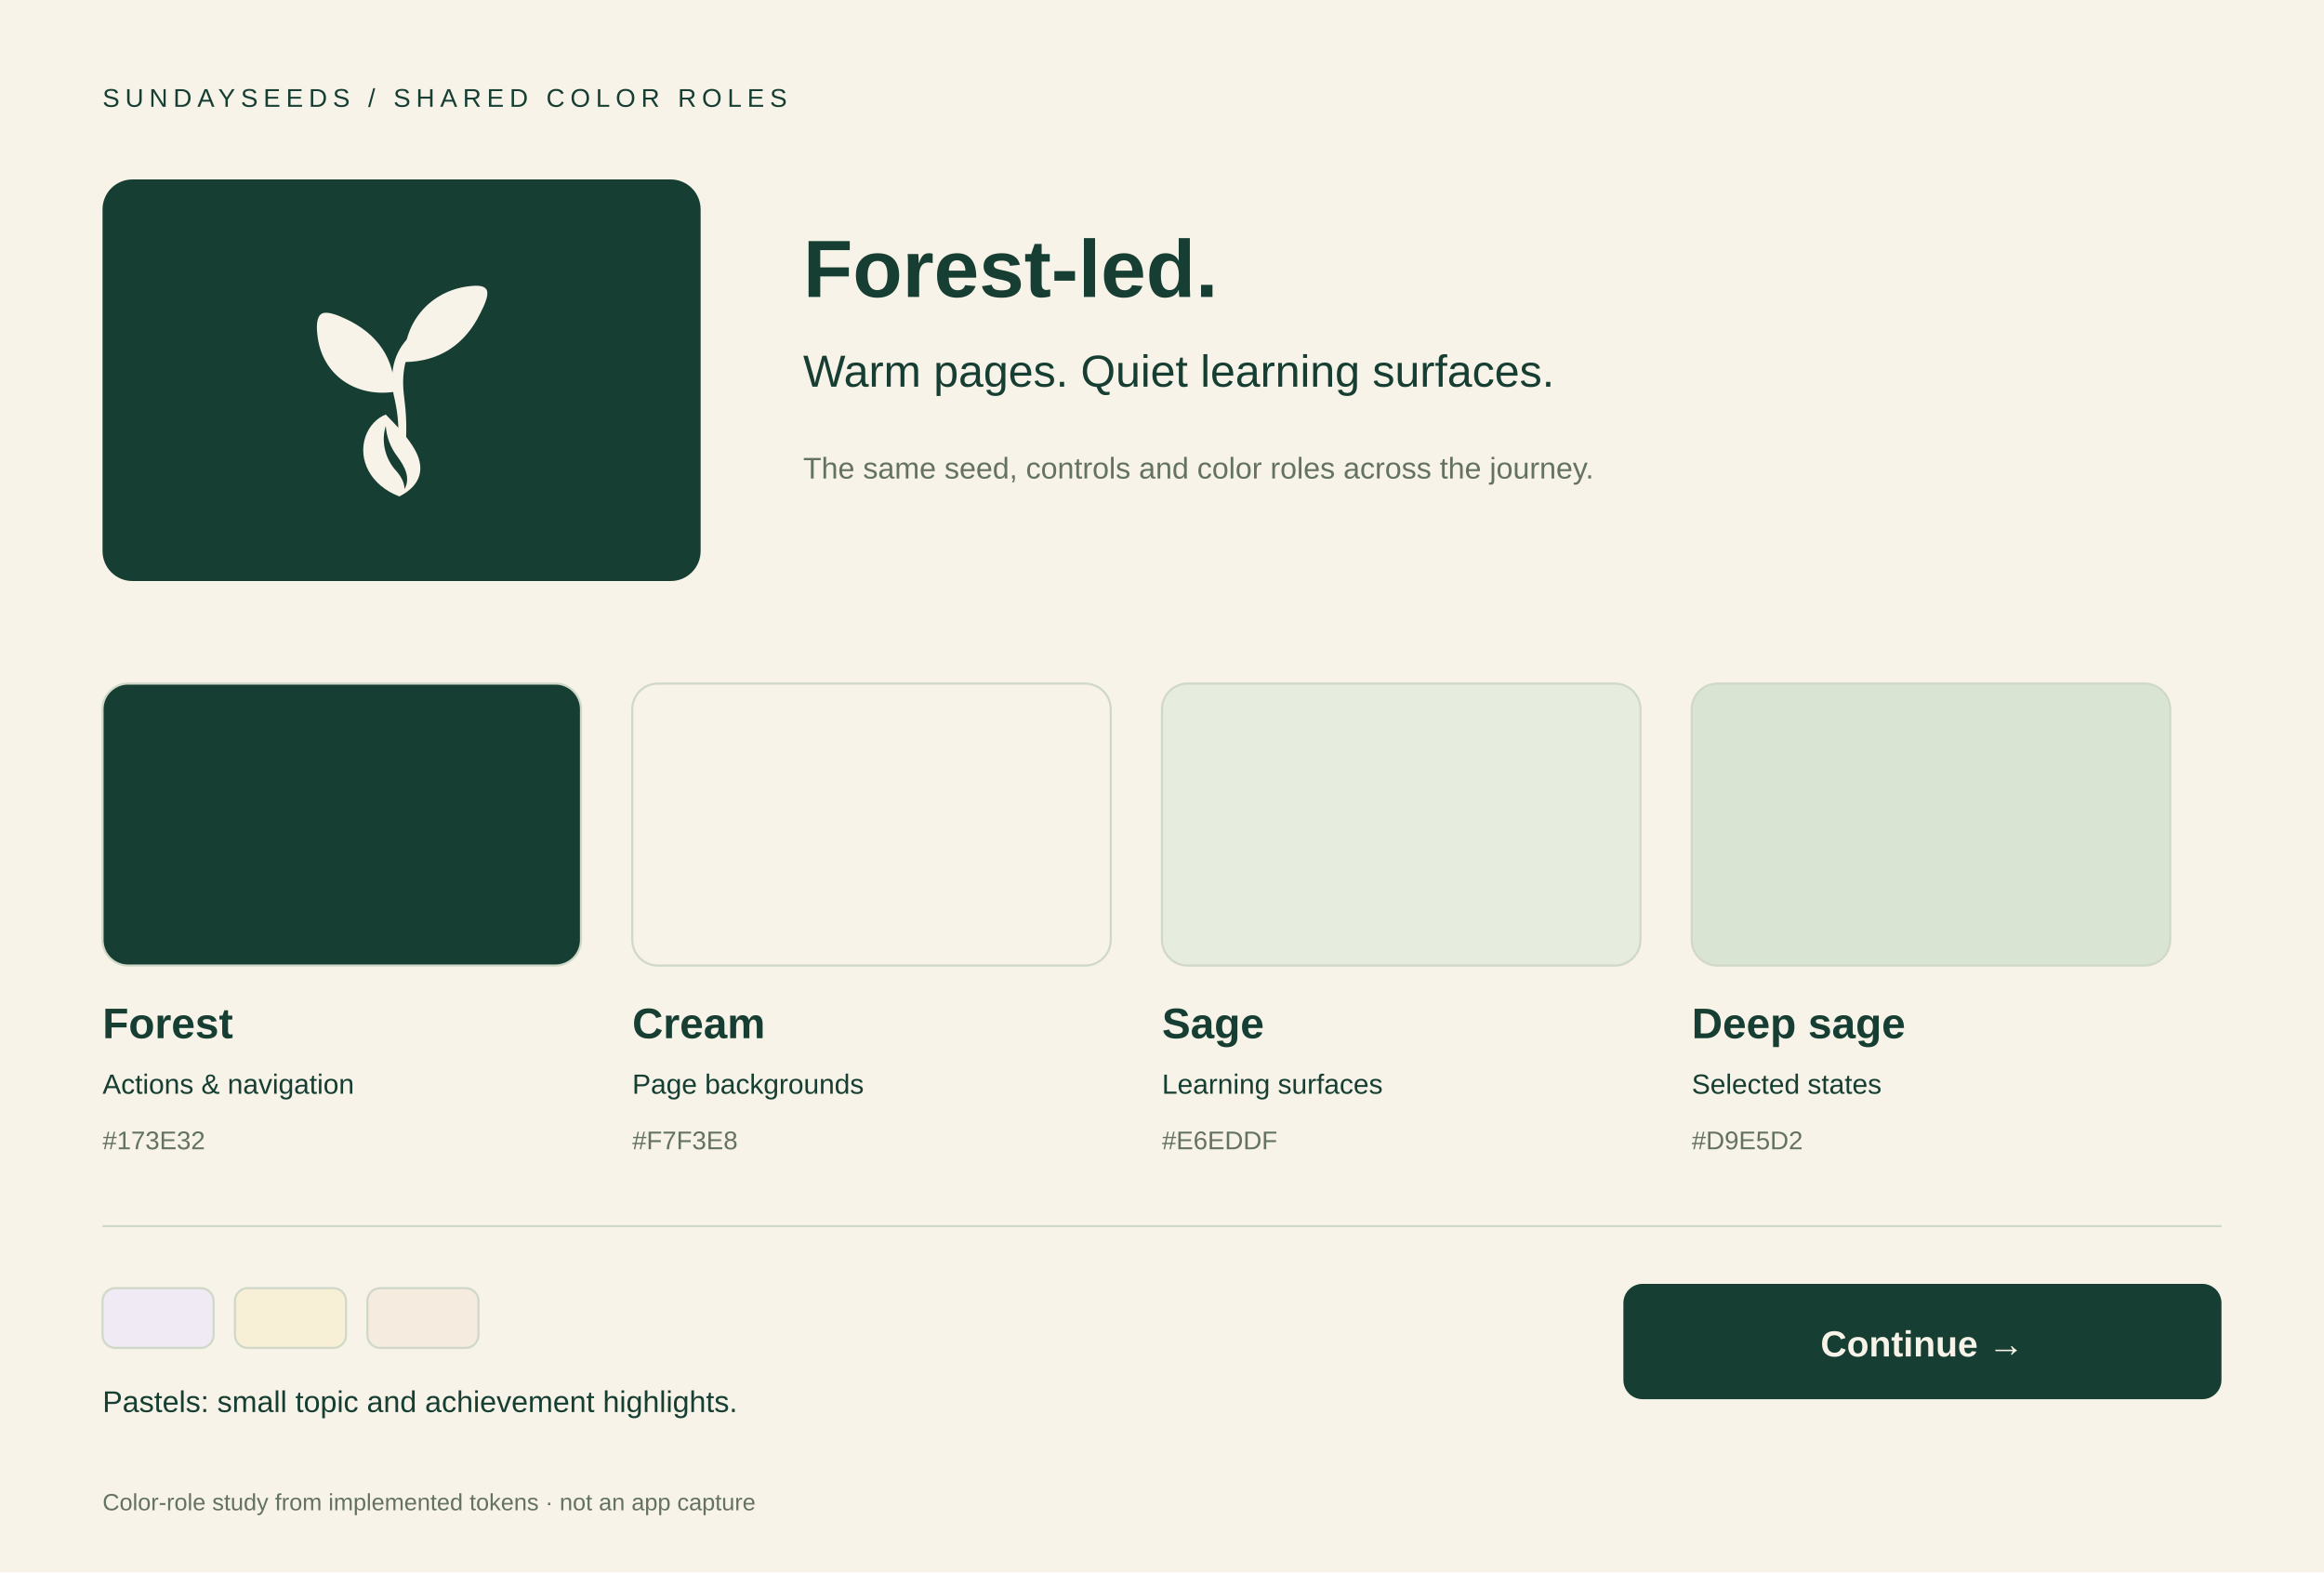
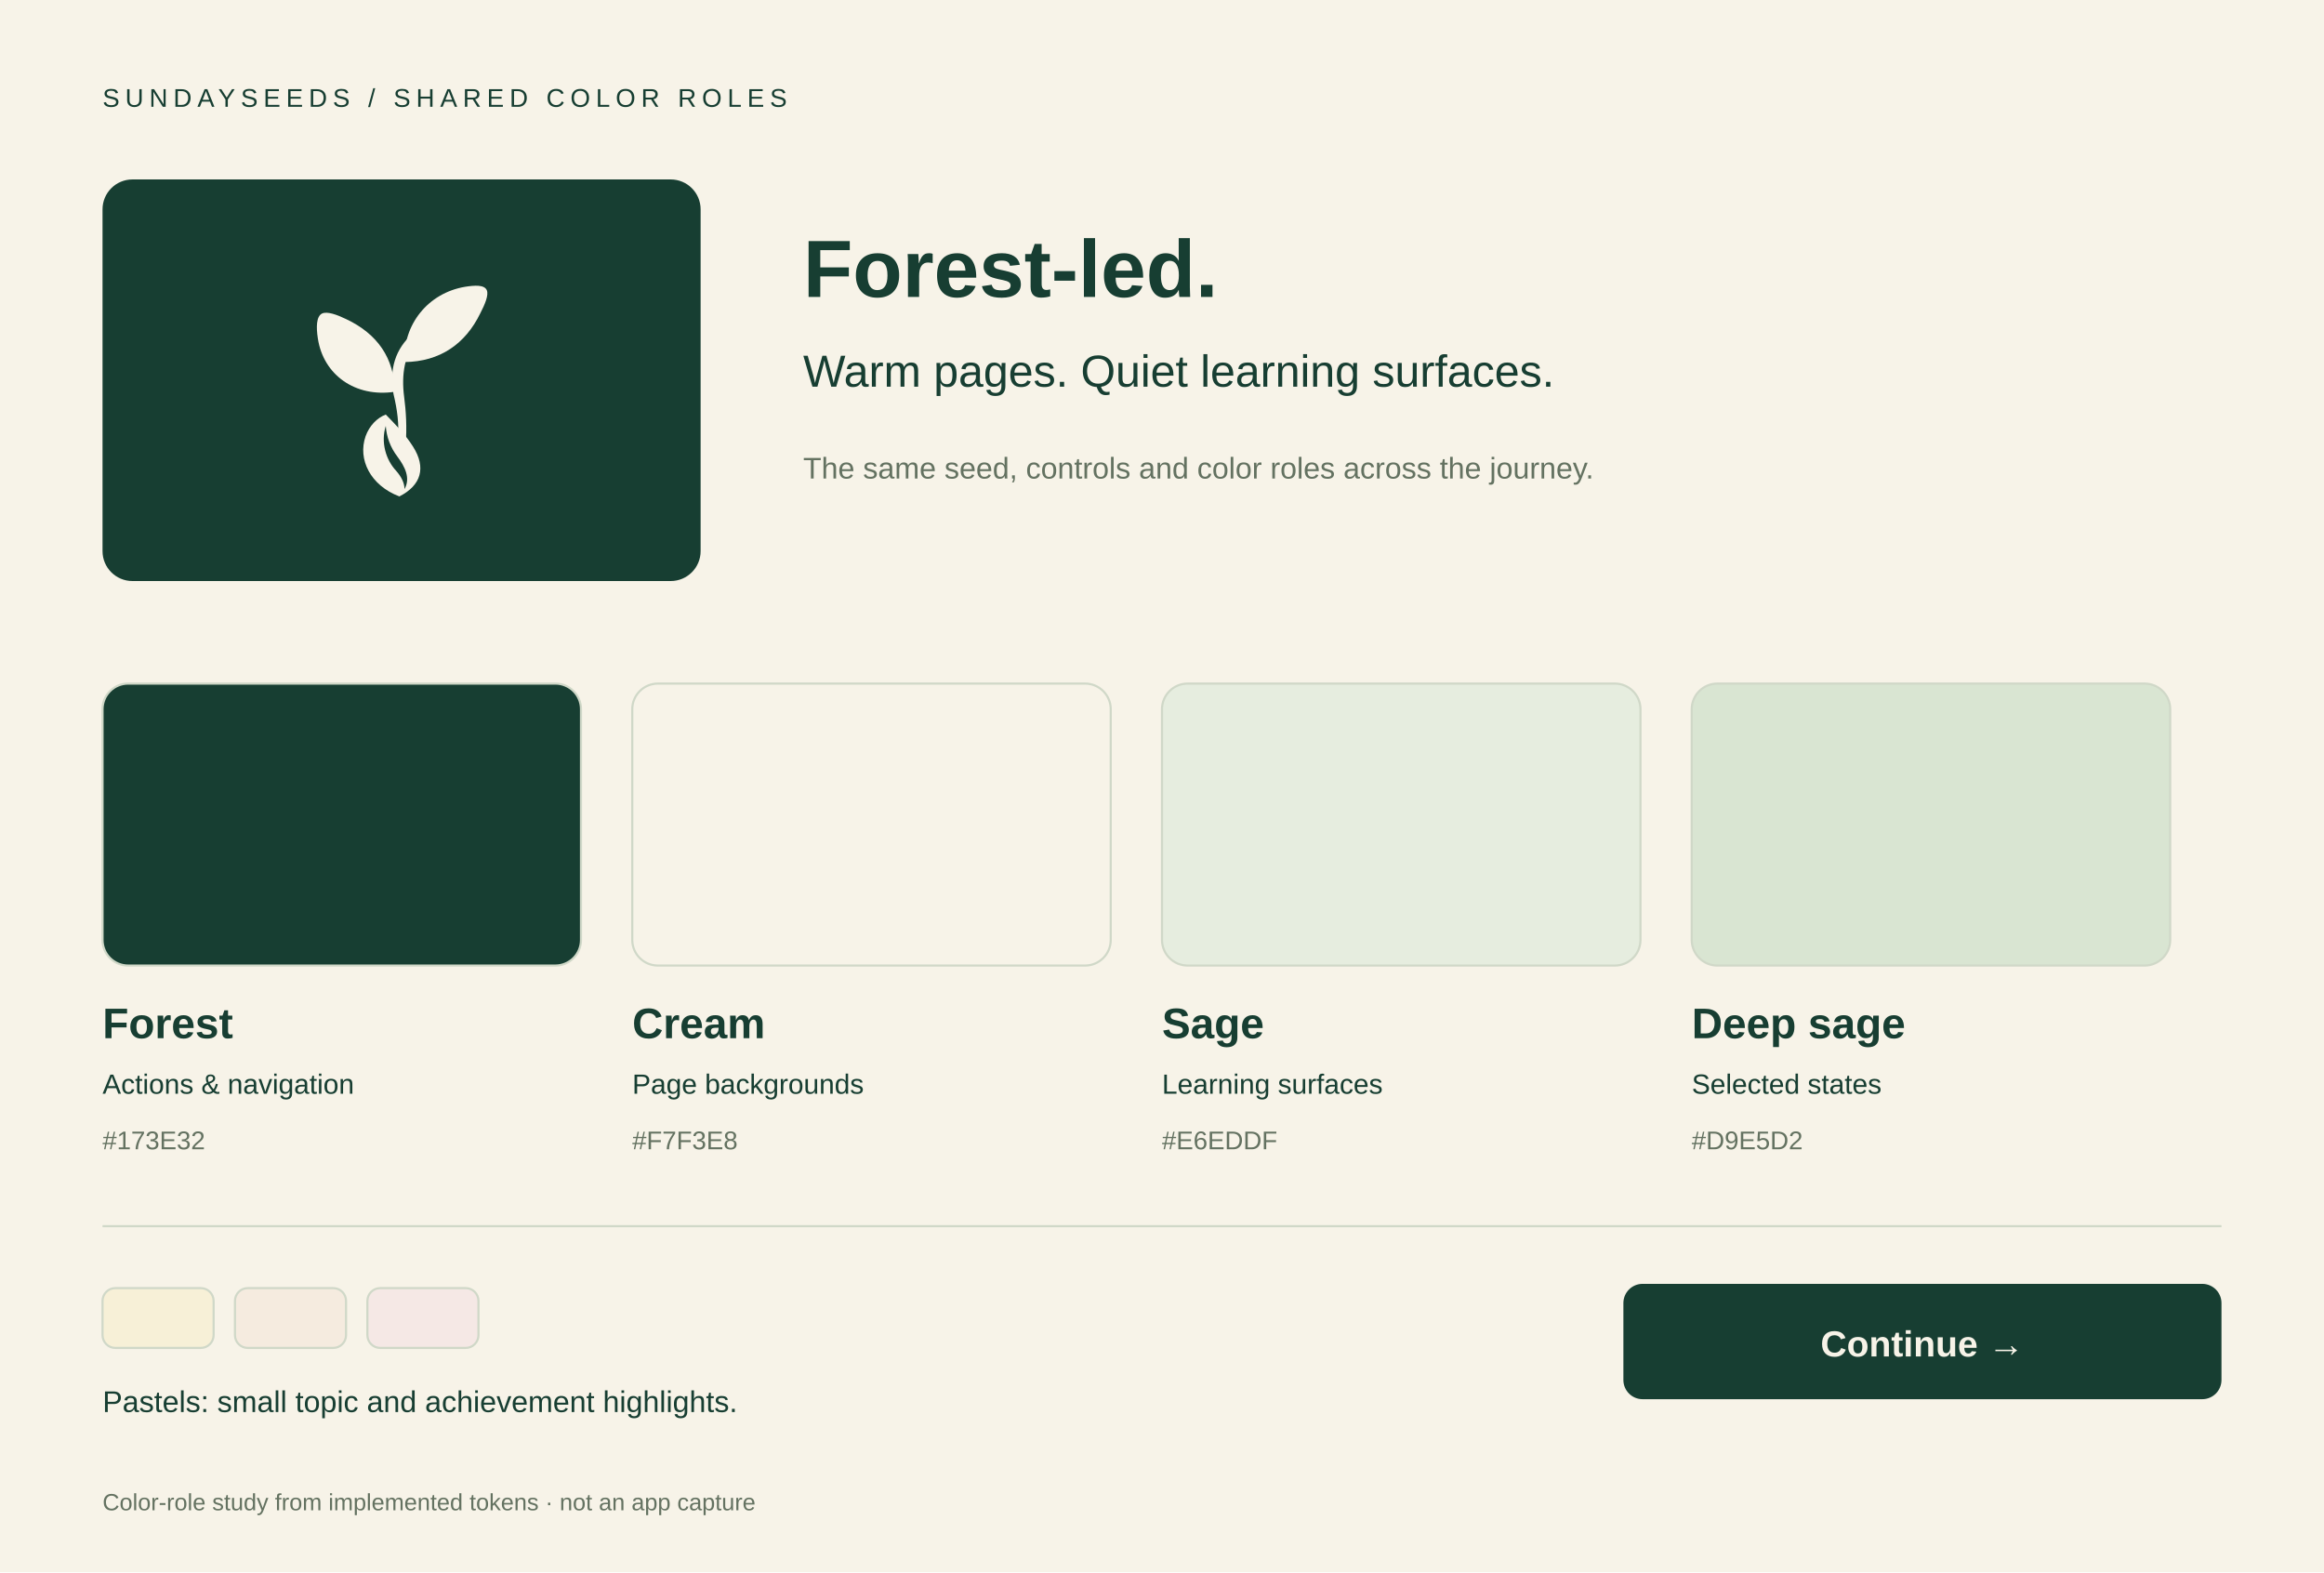
<svg xmlns="http://www.w3.org/2000/svg" width="1088" height="736" viewBox="0 0 1088 736">
  <rect width="1088" height="736" fill="#F7F3E8" />
  <g font-family="Poppins, Arial, sans-serif" fill="#173E32">
    <text x="48" y="50" font-size="12" letter-spacing="2.6">SUNDAYSEEDS / SHARED COLOR ROLES</text>
    <rect x="48" y="84" width="280" height="188" rx="14" fill="#173E32" />
    <svg x="133" y="112" width="110" height="138" viewBox="192 192 640 640">
      <path id="stem" fill="#F7F3E8" d="M502 663C506 613 500 574 490 532C478 466 494 409 544 366C552 359 562 363 556 375C520 425 511 478 519 540C524 578 527 623 523 673Z" />
      <path id="left-leaf" fill="#F7F3E8" d="M493 526C386 542 299 480 284 381C279 349 280 321 295 313C309 306 336 316 361 328C446 368 493 435 493 526Z" />
      <path id="right-leaf" fill="#F7F3E8" d="M520 445C515 343 584 257 685 240C711 236 737 234 744 249C750 262 739 288 726 313C686 395 617 444 520 445Z" />
      <path id="seed" fill="#F7F3E8" fill-rule="evenodd" d="M506 811C427 781 392 710 414 647C424 619 445 597 469 588C492 612 521 640 543 675C580 733 565 781 506 811ZM469 619C455 663 469 711 497 741C512 758 520 775 520 791C537 761 521 730 501 703C481 677 471 648 469 619Z" />
    </svg>
    <text x="376" y="139" font-size="38" font-weight="600">Forest-led.</text>
    <text x="376" y="181" font-size="21">Warm pages. Quiet learning surfaces.</text>
    <text x="376" y="224" font-size="14" fill="#647261">The same seed, controls and color roles across the journey.</text>
    <rect x="48" y="320" width="224" height="132" rx="12" fill="#173E32" stroke="#D0D8C8" />
    <text x="48" y="486" font-size="20" font-weight="600">Forest</text>
    <text x="48" y="512" font-size="13">Actions &amp; navigation</text>
    <text x="48" y="538" font-size="12" fill="#647261">#173E32</text>
    <rect x="296" y="320" width="224" height="132" rx="12" fill="#F7F3E8" stroke="#D0D8C8" />
    <text x="296" y="486" font-size="20" font-weight="600">Cream</text>
    <text x="296" y="512" font-size="13">Page backgrounds</text>
    <text x="296" y="538" font-size="12" fill="#647261">#F7F3E8</text>
    <rect x="544" y="320" width="224" height="132" rx="12" fill="#E6EDDF" stroke="#D0D8C8" />
    <text x="544" y="486" font-size="20" font-weight="600">Sage</text>
    <text x="544" y="512" font-size="13">Learning surfaces</text>
    <text x="544" y="538" font-size="12" fill="#647261">#E6EDDF</text>
    <rect x="792" y="320" width="224" height="132" rx="12" fill="#D9E5D2" stroke="#D0D8C8" />
    <text x="792" y="486" font-size="20" font-weight="600">Deep sage</text>
    <text x="792" y="512" font-size="13">Selected states</text>
    <text x="792" y="538" font-size="12" fill="#647261">#D9E5D2</text>
    <path d="M48 574H1040" stroke="#D0D8C8" />
-     <rect x="48" y="603" width="52" height="28" rx="6" fill="#EFEAF4" stroke="#D0D8C8" />
-     <rect x="110" y="603" width="52" height="28" rx="6" fill="#F7F0D7" stroke="#D0D8C8" />
-     <rect x="172" y="603" width="52" height="28" rx="6" fill="#F5EBDF" stroke="#D0D8C8" />
+     <rect x="48" y="603" width="52" height="28" rx="6" fill="#F7F0D7" stroke="#D0D8C8" />
+     <rect x="110" y="603" width="52" height="28" rx="6" fill="#F5EBDF" stroke="#D0D8C8" />
+     <rect x="172" y="603" width="52" height="28" rx="6" fill="#F5E8E5" stroke="#D0D8C8" />
    <text x="48" y="661" font-size="14">Pastels: small topic and achievement highlights.</text>
    <rect x="760" y="601" width="280" height="54" rx="9" fill="#173E32" />
    <text x="900" y="635" text-anchor="middle" fill="#F7F3E8" font-size="17" font-weight="600">Continue →</text>
    <text x="48" y="707" font-size="11" fill="#647261">Color-role study from implemented tokens · not an app capture</text>
  </g>
</svg>
